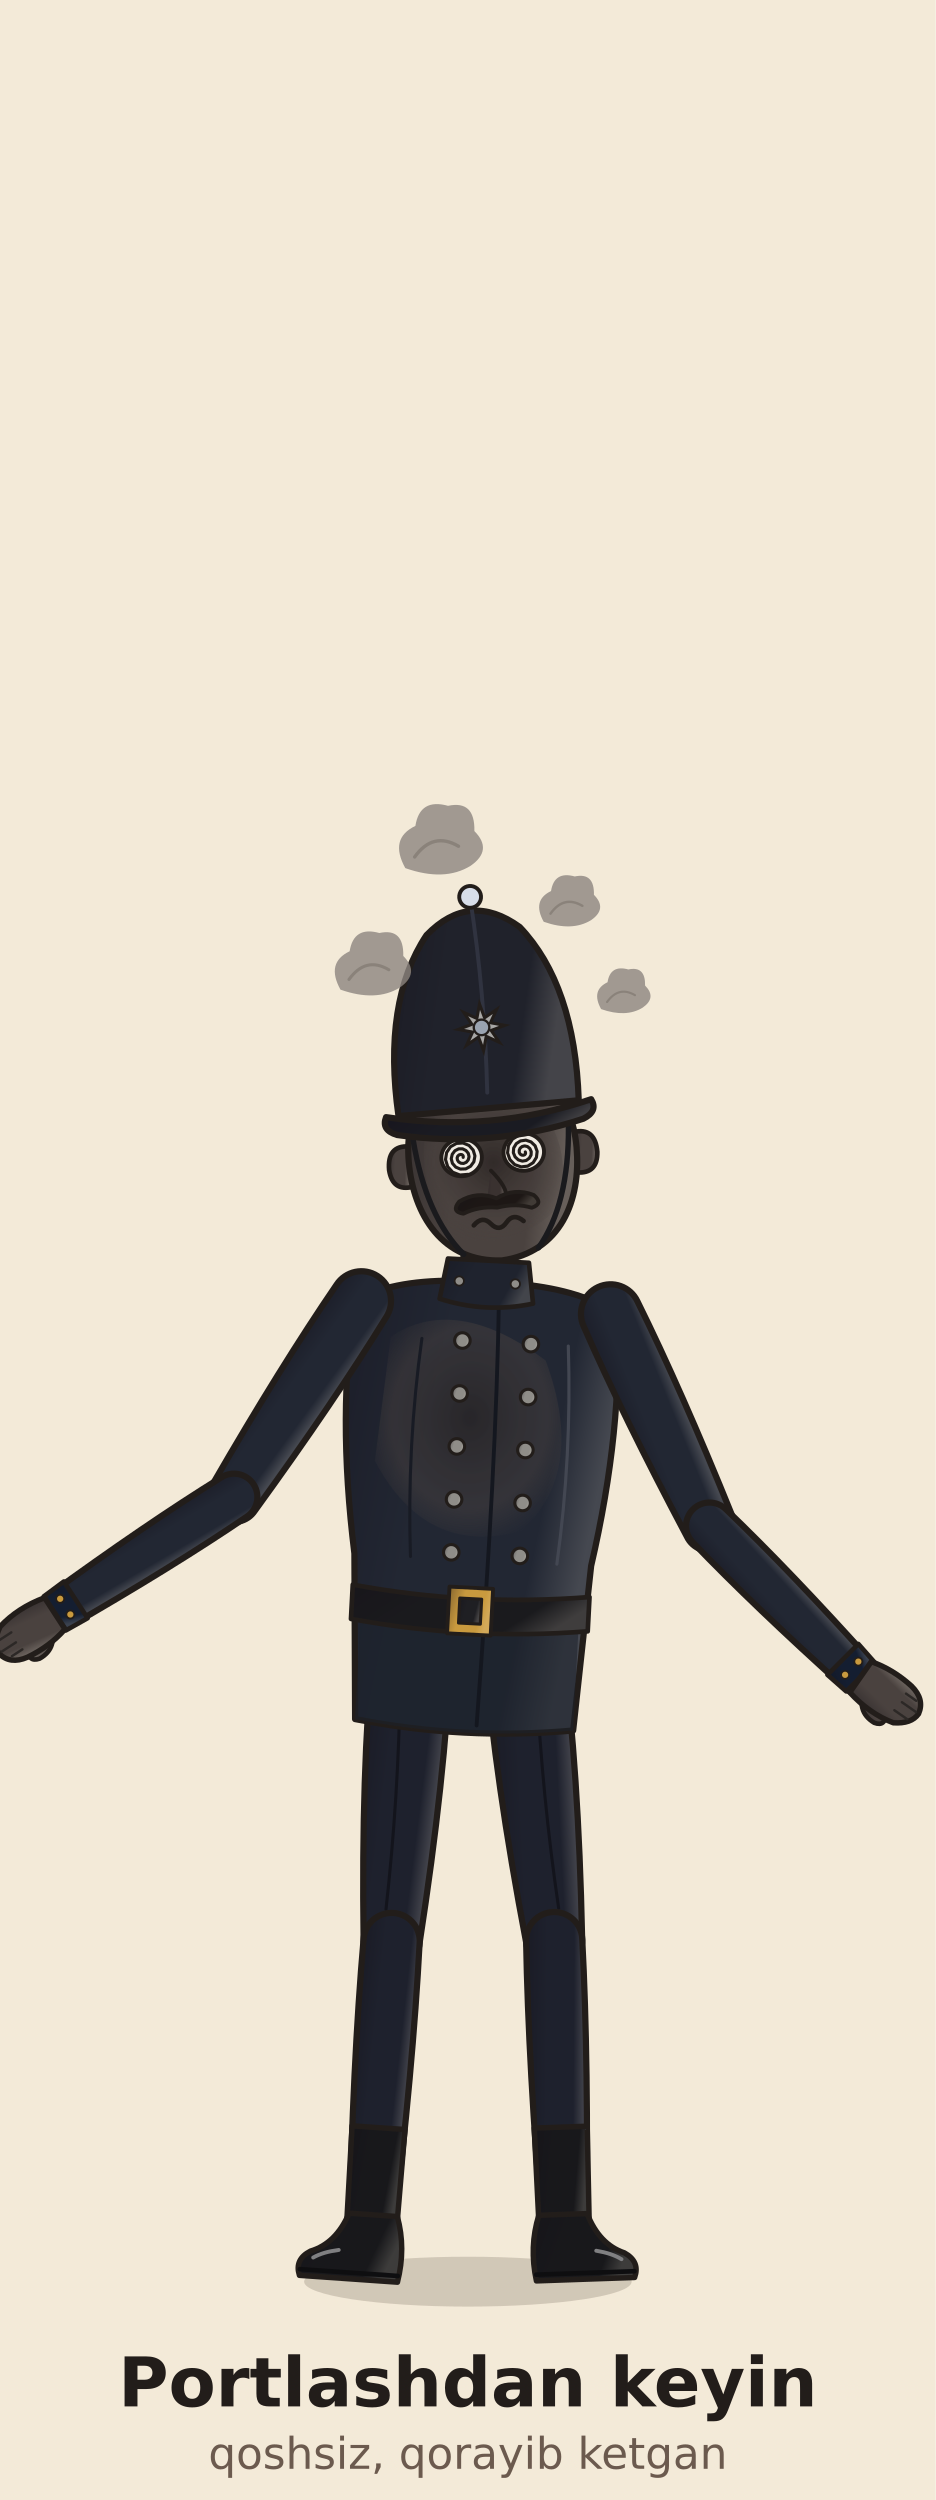
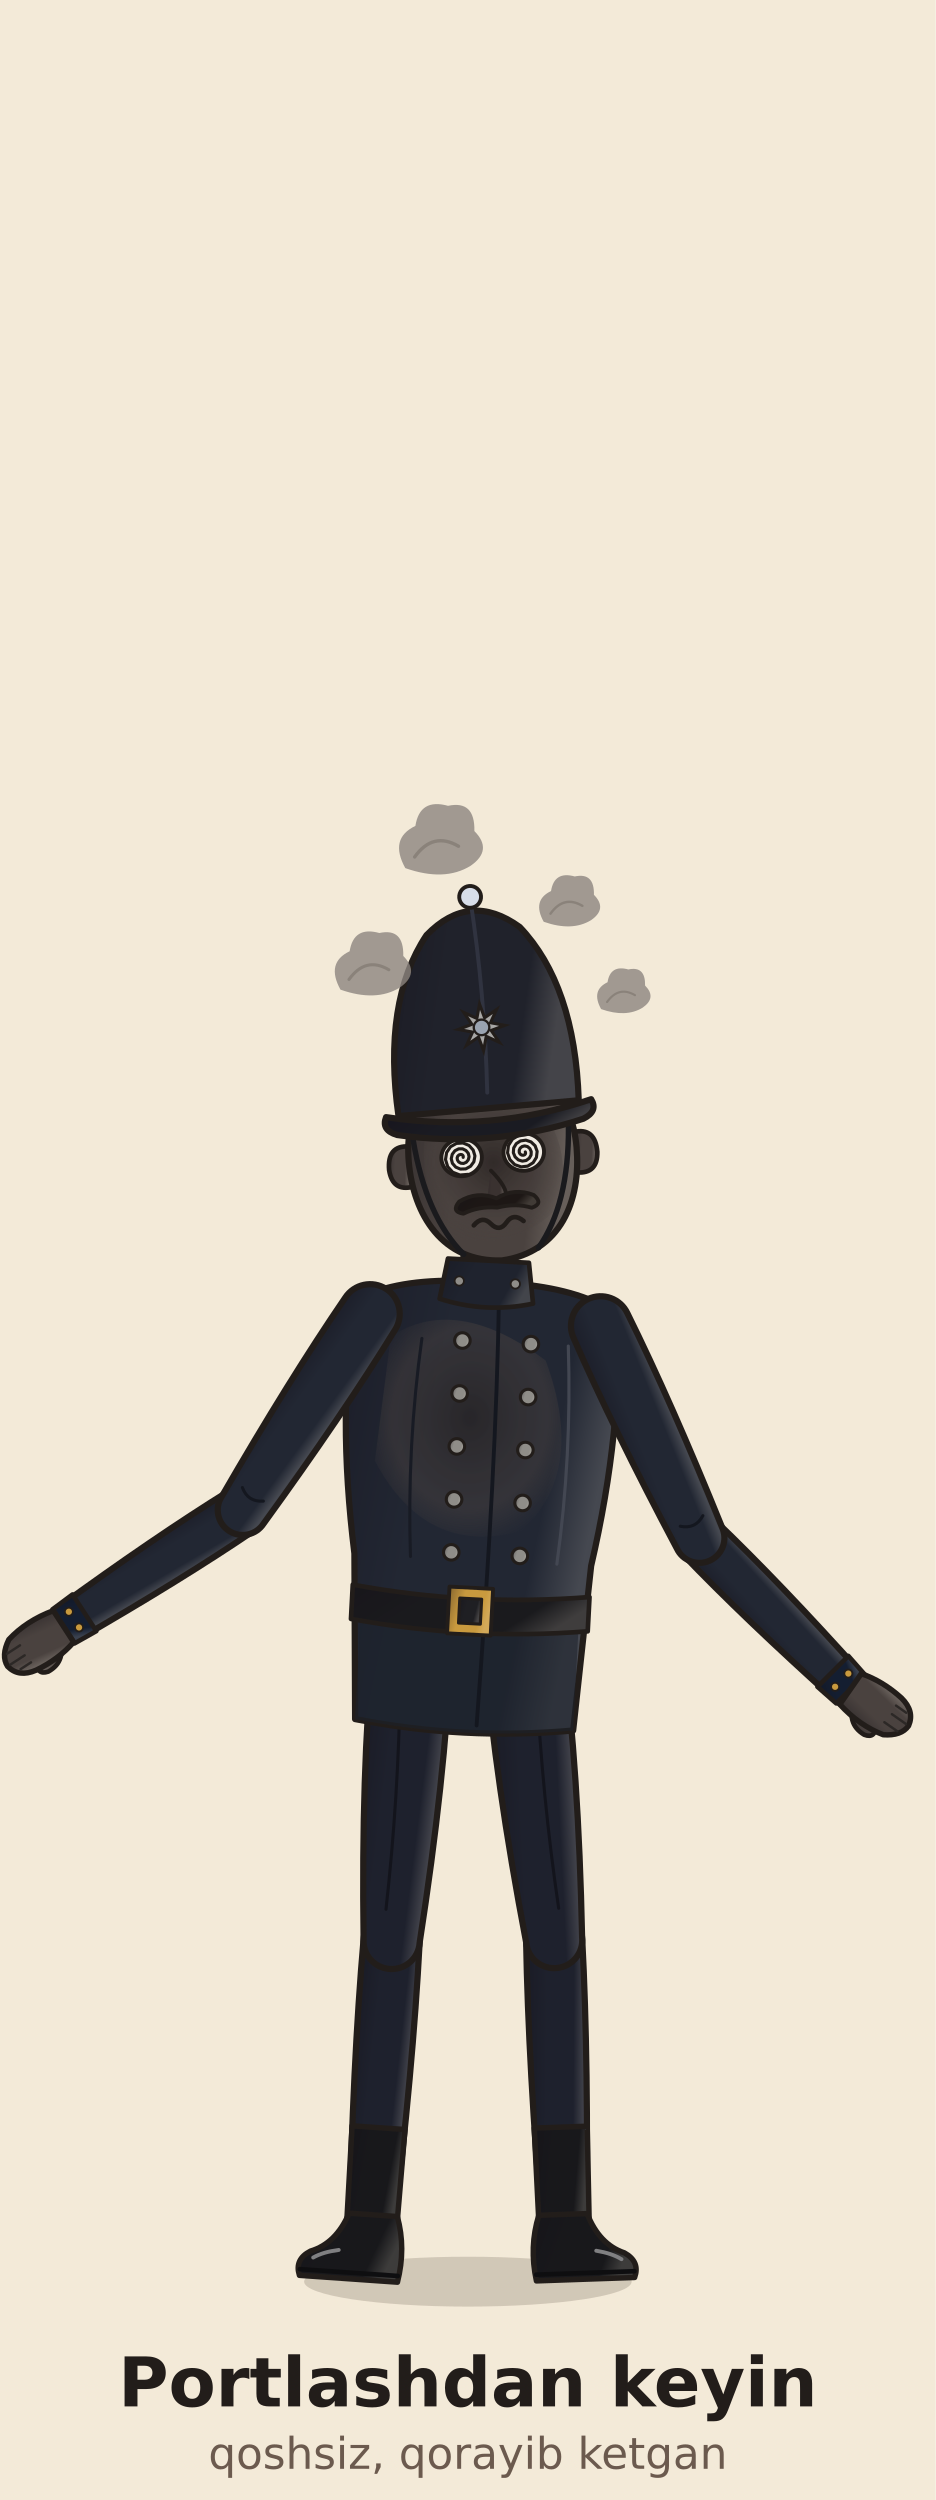
<svg xmlns="http://www.w3.org/2000/svg" viewBox="-300 -1060 600 1603" width="600" height="1603">
  <defs>
    <radialGradient id="soot" cx="0.5" cy="0.45" r="0.6">
      <stop offset="0" stop-color="#2b2523" stop-opacity="0.95" />
      <stop offset="0.7" stop-color="#4a423f" stop-opacity="0.7" />
      <stop offset="1" stop-color="#4a423f" stop-opacity="0" />
    </radialGradient>
    <linearGradient id="gh_151f33" x1="0" y1="0" x2="1" y2="0.25">
      <stop offset="0" stop-color="#141929" />
      <stop offset="0.38" stop-color="#151f33" />
      <stop offset="0.82" stop-color="#151f33" />
      <stop offset="1" stop-color="#3a4150" />
    </linearGradient>
    <linearGradient id="gh_18181b" x1="0" y1="0" x2="1" y2="0.25">
      <stop offset="0" stop-color="#16151a" />
      <stop offset="0.38" stop-color="#18181b" />
      <stop offset="0.82" stop-color="#18181b" />
      <stop offset="1" stop-color="#3d3c3b" />
    </linearGradient>
    <linearGradient id="gh_e8be9c" x1="0" y1="0" x2="1" y2="0.25">
      <stop offset="0" stop-color="#9a7e6b" />
      <stop offset="0.38" stop-color="#e8be9c" />
      <stop offset="0.82" stop-color="#e8be9c" />
      <stop offset="1" stop-color="#ecc7a8" />
    </linearGradient>
    <linearGradient id="gh_6e2a2a" x1="0" y1="0" x2="1" y2="0.25">
      <stop offset="0" stop-color="#4c2023" />
      <stop offset="0.38" stop-color="#6e2a2a" />
      <stop offset="0.82" stop-color="#6e2a2a" />
      <stop offset="1" stop-color="#854b48" />
    </linearGradient>
    <linearGradient id="gh_3b2a1f" x1="0" y1="0" x2="1" y2="0.25">
      <stop offset="0" stop-color="#2c201c" />
      <stop offset="0.38" stop-color="#3b2a1f" />
      <stop offset="0.82" stop-color="#3b2a1f" />
      <stop offset="1" stop-color="#5a4b3f" />
    </linearGradient>
    <linearGradient id="gh_162033" x1="0" y1="0" x2="1" y2="0.25">
      <stop offset="0" stop-color="#151a29" />
      <stop offset="0.38" stop-color="#162033" />
      <stop offset="0.82" stop-color="#162033" />
      <stop offset="1" stop-color="#3b4250" />
    </linearGradient>
    <linearGradient id="gh_121a29" x1="0" y1="0" x2="1" y2="0.25">
      <stop offset="0" stop-color="#121623" />
      <stop offset="0.38" stop-color="#121a29" />
      <stop offset="0.82" stop-color="#121a29" />
      <stop offset="1" stop-color="#383d47" />
    </linearGradient>
    <linearGradient id="gh_d8dee9" x1="0" y1="0" x2="1" y2="0.25">
      <stop offset="0" stop-color="#90929d" />
      <stop offset="0.38" stop-color="#d8dee9" />
      <stop offset="0.82" stop-color="#d8dee9" />
      <stop offset="1" stop-color="#dee2e9" />
    </linearGradient>
    <linearGradient id="gh_1b2840" x1="0" y1="0" x2="1" y2="0.25">
      <stop offset="0" stop-color="#181f31" />
      <stop offset="0.38" stop-color="#1b2840" />
      <stop offset="0.82" stop-color="#1b2840" />
      <stop offset="1" stop-color="#3f495b" />
    </linearGradient>
    <linearGradient id="gh_141e31" x1="0" y1="0" x2="1" y2="0.25">
      <stop offset="0" stop-color="#131928" />
      <stop offset="0.38" stop-color="#141e31" />
      <stop offset="0.82" stop-color="#141e31" />
      <stop offset="1" stop-color="#3a414e" />
    </linearGradient>
    <linearGradient id="gh_dce2ec" x1="0" y1="0" x2="1" y2="0.25">
      <stop offset="0" stop-color="#92959e" />
      <stop offset="0.38" stop-color="#dce2ec" />
      <stop offset="0.82" stop-color="#dce2ec" />
      <stop offset="1" stop-color="#e2e5eb" />
    </linearGradient>
    <linearGradient id="gh_18243a" x1="0" y1="0" x2="1" y2="0.25">
      <stop offset="0" stop-color="#161d2e" />
      <stop offset="0.38" stop-color="#18243a" />
      <stop offset="0.82" stop-color="#18243a" />
      <stop offset="1" stop-color="#3d4656" />
    </linearGradient>
    <linearGradient id="gh_1a1a1d" x1="0" y1="0" x2="1" y2="0.25">
      <stop offset="0" stop-color="#18161b" />
      <stop offset="0.38" stop-color="#1a1a1d" />
      <stop offset="0.82" stop-color="#1a1a1d" />
      <stop offset="1" stop-color="#3f3d3d" />
    </linearGradient>
    <linearGradient id="gh_c99a3e" x1="0" y1="0" x2="1" y2="0.25">
      <stop offset="0" stop-color="#876730" />
      <stop offset="0.38" stop-color="#c99a3e" />
      <stop offset="0.82" stop-color="#c99a3e" />
      <stop offset="1" stop-color="#d2a959" />
    </linearGradient>
    <linearGradient id="gh_1f1f23" x1="0" y1="0" x2="1" y2="0.25">
      <stop offset="0" stop-color="#1a191f" />
      <stop offset="0.38" stop-color="#1f1f23" />
      <stop offset="0.82" stop-color="#1f1f23" />
      <stop offset="1" stop-color="#434142" />
    </linearGradient>
    <linearGradient id="gh_1e212d" x1="0" y1="0" x2="1" y2="0.25">
      <stop offset="0" stop-color="#1a1b25" />
      <stop offset="0.38" stop-color="#1e212d" />
      <stop offset="0.82" stop-color="#1e212d" />
      <stop offset="1" stop-color="#42434b" />
    </linearGradient>
    <linearGradient id="gh_4a423f" x1="0" y1="0" x2="1" y2="0.25">
      <stop offset="0" stop-color="#363030" />
      <stop offset="0.38" stop-color="#4a423f" />
      <stop offset="0.82" stop-color="#4a423f" />
      <stop offset="1" stop-color="#675f5a" />
    </linearGradient>
    <linearGradient id="gh_3a3230" x1="0" y1="0" x2="1" y2="0.25">
      <stop offset="0" stop-color="#2c2528" />
      <stop offset="0.38" stop-color="#3a3230" />
      <stop offset="0.82" stop-color="#3a3230" />
      <stop offset="1" stop-color="#5a514d" />
    </linearGradient>
    <linearGradient id="gh_1d1715" x1="0" y1="0" x2="1" y2="0.25">
      <stop offset="0" stop-color="#191516" />
      <stop offset="0.38" stop-color="#1d1715" />
      <stop offset="0.82" stop-color="#1d1715" />
      <stop offset="1" stop-color="#413b36" />
    </linearGradient>
    <linearGradient id="gh_20222b" x1="0" y1="0" x2="1" y2="0.25">
      <stop offset="0" stop-color="#1b1b24" />
      <stop offset="0.38" stop-color="#20222b" />
      <stop offset="0.82" stop-color="#20222b" />
      <stop offset="1" stop-color="#444449" />
    </linearGradient>
    <linearGradient id="gh_1a1b22" x1="0" y1="0" x2="1" y2="0.25">
      <stop offset="0" stop-color="#18161e" />
      <stop offset="0.38" stop-color="#1a1b22" />
      <stop offset="0.82" stop-color="#1a1b22" />
      <stop offset="1" stop-color="#3f3e41" />
    </linearGradient>
    <linearGradient id="gh_a9a8a6" x1="0" y1="0" x2="1" y2="0.25">
      <stop offset="0" stop-color="#727072" />
      <stop offset="0.38" stop-color="#a9a8a6" />
      <stop offset="0.82" stop-color="#a9a8a6" />
      <stop offset="1" stop-color="#b7b4b0" />
    </linearGradient>
    <linearGradient id="gh_222733" x1="0" y1="0" x2="1" y2="0.25">
      <stop offset="0" stop-color="#1c1e29" />
      <stop offset="0.38" stop-color="#222733" />
      <stop offset="0.82" stop-color="#222733" />
      <stop offset="1" stop-color="#454850" />
    </linearGradient>
    <linearGradient id="gh_8f8d88" x1="0" y1="0" x2="1" y2="0.25">
      <stop offset="0" stop-color="#625f5f" />
      <stop offset="0.38" stop-color="#8f8d88" />
      <stop offset="0.82" stop-color="#8f8d88" />
      <stop offset="1" stop-color="#a19e97" />
    </linearGradient>
    <linearGradient id="gh_1f232e" x1="0" y1="0" x2="1" y2="0.25">
      <stop offset="0" stop-color="#1a1c26" />
      <stop offset="0.38" stop-color="#1f232e" />
      <stop offset="0.82" stop-color="#1f232e" />
      <stop offset="1" stop-color="#43454b" />
    </linearGradient>
    <linearGradient id="gh_2b221e" x1="0" y1="0" x2="1" y2="0.25">
      <stop offset="0" stop-color="#221b1c" />
      <stop offset="0.38" stop-color="#2b221e" />
      <stop offset="0.82" stop-color="#2b221e" />
      <stop offset="1" stop-color="#4d443e" />
    </linearGradient>
    <linearGradient id="gh_1d1918" x1="0" y1="0" x2="1" y2="0.25">
      <stop offset="0" stop-color="#191518" />
      <stop offset="0.38" stop-color="#1d1918" />
      <stop offset="0.82" stop-color="#1d1918" />
      <stop offset="1" stop-color="#413c39" />
    </linearGradient>
    <linearGradient id="gh_f0c9a8" x1="0" y1="0" x2="1" y2="0.25">
      <stop offset="0" stop-color="#9f8573" />
      <stop offset="0.38" stop-color="#f0c9a8" />
      <stop offset="0.82" stop-color="#f0c9a8" />
      <stop offset="1" stop-color="#f2d0b2" />
    </linearGradient>
    <linearGradient id="gh_6b4a32" x1="0" y1="0" x2="1" y2="0.25">
      <stop offset="0" stop-color="#4b3429" />
      <stop offset="0.38" stop-color="#6b4a32" />
      <stop offset="0.82" stop-color="#6b4a32" />
      <stop offset="1" stop-color="#83664f" />
    </linearGradient>
    <linearGradient id="gh_241f1e" x1="0" y1="0" x2="1" y2="0.25">
      <stop offset="0" stop-color="#1e191c" />
      <stop offset="0.38" stop-color="#241f1e" />
      <stop offset="0.82" stop-color="#241f1e" />
      <stop offset="1" stop-color="#47413e" />
    </linearGradient>
    <linearGradient id="gh_3d3533" x1="0" y1="0" x2="1" y2="0.25">
      <stop offset="0" stop-color="#2e2729" />
      <stop offset="0.38" stop-color="#3d3533" />
      <stop offset="0.82" stop-color="#3d3533" />
      <stop offset="1" stop-color="#5c5450" />
    </linearGradient>
    <linearGradient id="gh_1f1a1a" x1="0" y1="0" x2="1" y2="0.25">
      <stop offset="0" stop-color="#1a161a" />
      <stop offset="0.38" stop-color="#1f1a1a" />
      <stop offset="0.82" stop-color="#1f1a1a" />
      <stop offset="1" stop-color="#433d3b" />
    </linearGradient>
    <linearGradient id="gh_3b2d26" x1="0" y1="0" x2="1" y2="0.25">
      <stop offset="0" stop-color="#2c2221" />
      <stop offset="0.38" stop-color="#3b2d26" />
      <stop offset="0.82" stop-color="#3b2d26" />
      <stop offset="1" stop-color="#5a4d45" />
    </linearGradient>
    <linearGradient id="gh_f5f5f2" x1="0" y1="0" x2="1" y2="0.25">
      <stop offset="0" stop-color="#a2a1a2" />
      <stop offset="0.38" stop-color="#f5f5f2" />
      <stop offset="0.82" stop-color="#f5f5f2" />
      <stop offset="1" stop-color="#f7f5f0" />
    </linearGradient>
    <linearGradient id="gh_362923" x1="0" y1="0" x2="1" y2="0.25">
      <stop offset="0" stop-color="#29201f" />
      <stop offset="0.38" stop-color="#362923" />
      <stop offset="0.82" stop-color="#362923" />
      <stop offset="1" stop-color="#564a42" />
    </linearGradient>
    <linearGradient id="gh_5a4436" x1="0" y1="0" x2="1" y2="0.25">
      <stop offset="0" stop-color="#40312b" />
      <stop offset="0.38" stop-color="#5a4436" />
      <stop offset="0.82" stop-color="#5a4436" />
      <stop offset="1" stop-color="#746052" />
    </linearGradient>
    <linearGradient id="gh_1f1b1a" x1="0" y1="0" x2="1" y2="0.25">
      <stop offset="0" stop-color="#1a161a" />
      <stop offset="0.38" stop-color="#1f1b1a" />
      <stop offset="0.82" stop-color="#1f1b1a" />
      <stop offset="1" stop-color="#433e3b" />
    </linearGradient>
    <linearGradient id="gh_2f241e" x1="0" y1="0" x2="1" y2="0.25">
      <stop offset="0" stop-color="#251d1c" />
      <stop offset="0.38" stop-color="#2f241e" />
      <stop offset="0.82" stop-color="#2f241e" />
      <stop offset="1" stop-color="#50463e" />
    </linearGradient>
    <linearGradient id="gh_41322a" x1="0" y1="0" x2="1" y2="0.25">
      <stop offset="0" stop-color="#302523" />
      <stop offset="0.38" stop-color="#41322a" />
      <stop offset="0.82" stop-color="#41322a" />
      <stop offset="1" stop-color="#5f5148" />
    </linearGradient>
    <linearGradient id="gh_cfa042" x1="0" y1="0" x2="1" y2="0.25">
      <stop offset="0" stop-color="#8a6b33" />
      <stop offset="0.38" stop-color="#cfa042" />
      <stop offset="0.82" stop-color="#cfa042" />
      <stop offset="1" stop-color="#d7ae5c" />
    </linearGradient>
    <linearGradient id="gh_2e2c2a" x1="0" y1="0" x2="1" y2="0.25">
      <stop offset="0" stop-color="#242223" />
      <stop offset="0.38" stop-color="#2e2c2a" />
      <stop offset="0.82" stop-color="#2e2c2a" />
      <stop offset="1" stop-color="#4f4c48" />
    </linearGradient>
    <linearGradient id="gh_473222" x1="0" y1="0" x2="1" y2="0.25">
      <stop offset="0" stop-color="#34251e" />
      <stop offset="0.38" stop-color="#473222" />
      <stop offset="0.82" stop-color="#473222" />
      <stop offset="1" stop-color="#645141" />
    </linearGradient>
    <linearGradient id="gh_d9a582" x1="0" y1="0" x2="1" y2="0.25">
      <stop offset="0" stop-color="#906e5c" />
      <stop offset="0.38" stop-color="#d9a582" />
      <stop offset="0.82" stop-color="#d9a582" />
      <stop offset="1" stop-color="#dfb292" />
    </linearGradient>
    <linearGradient id="gh_c96e5b" x1="0" y1="0" x2="1" y2="0.25">
      <stop offset="0" stop-color="#874b43" />
      <stop offset="0.38" stop-color="#c96e5b" />
      <stop offset="0.82" stop-color="#c96e5b" />
      <stop offset="1" stop-color="#d28471" />
    </linearGradient>
    <linearGradient id="gh_6b3f2a" x1="0" y1="0" x2="1" y2="0.25">
      <stop offset="0" stop-color="#4b2d23" />
      <stop offset="0.38" stop-color="#6b3f2a" />
      <stop offset="0.82" stop-color="#6b3f2a" />
      <stop offset="1" stop-color="#835c48" />
    </linearGradient>
    <linearGradient id="gh_5c4433" x1="0" y1="0" x2="1" y2="0.25">
      <stop offset="0" stop-color="#413129" />
      <stop offset="0.38" stop-color="#5c4433" />
      <stop offset="0.82" stop-color="#5c4433" />
      <stop offset="1" stop-color="#766050" />
    </linearGradient>
    <linearGradient id="gh_4e3a2b" x1="0" y1="0" x2="1" y2="0.25">
      <stop offset="0" stop-color="#382b24" />
      <stop offset="0.38" stop-color="#4e3a2b" />
      <stop offset="0.82" stop-color="#4e3a2b" />
      <stop offset="1" stop-color="#6a5849" />
    </linearGradient>
    <linearGradient id="gh_4f6137" x1="0" y1="0" x2="1" y2="0.25">
      <stop offset="0" stop-color="#39432c" />
      <stop offset="0.38" stop-color="#4f6137" />
      <stop offset="0.82" stop-color="#4f6137" />
      <stop offset="1" stop-color="#6b7953" />
    </linearGradient>
    <linearGradient id="gh_43522f" x1="0" y1="0" x2="1" y2="0.25">
      <stop offset="0" stop-color="#313a27" />
      <stop offset="0.38" stop-color="#43522f" />
      <stop offset="0.82" stop-color="#43522f" />
      <stop offset="1" stop-color="#616c4c" />
    </linearGradient>
    <linearGradient id="gh_6b5a3e" x1="0" y1="0" x2="1" y2="0.25">
      <stop offset="0" stop-color="#4b3f30" />
      <stop offset="0.38" stop-color="#6b5a3e" />
      <stop offset="0.82" stop-color="#6b5a3e" />
      <stop offset="1" stop-color="#837359" />
    </linearGradient>
    <linearGradient id="gh_465530" x1="0" y1="0" x2="1" y2="0.25">
      <stop offset="0" stop-color="#333b28" />
      <stop offset="0.38" stop-color="#465530" />
      <stop offset="0.82" stop-color="#465530" />
      <stop offset="1" stop-color="#646f4d" />
    </linearGradient>
    <linearGradient id="gh_4b5c34" x1="0" y1="0" x2="1" y2="0.25">
      <stop offset="0" stop-color="#364029" />
      <stop offset="0.38" stop-color="#4b5c34" />
      <stop offset="0.82" stop-color="#4b5c34" />
      <stop offset="1" stop-color="#687550" />
    </linearGradient>
    <linearGradient id="gh_7a5c43" x1="0" y1="0" x2="1" y2="0.25">
      <stop offset="0" stop-color="#544033" />
      <stop offset="0.38" stop-color="#7a5c43" />
      <stop offset="0.82" stop-color="#7a5c43" />
      <stop offset="1" stop-color="#8f755d" />
    </linearGradient>
    <linearGradient id="gh_a84e6b" x1="0" y1="0" x2="1" y2="0.25">
      <stop offset="0" stop-color="#71374d" />
      <stop offset="0.38" stop-color="#a84e6b" />
      <stop offset="0.82" stop-color="#a84e6b" />
      <stop offset="1" stop-color="#b6697f" />
    </linearGradient>
    <linearGradient id="gh_2a2026" x1="0" y1="0" x2="1" y2="0.25">
      <stop offset="0" stop-color="#211a21" />
      <stop offset="0.38" stop-color="#2a2026" />
      <stop offset="0.82" stop-color="#2a2026" />
      <stop offset="1" stop-color="#4c4245" />
    </linearGradient>
    <linearGradient id="gh_dec078" x1="0" y1="0" x2="1" y2="0.25">
      <stop offset="0" stop-color="#947f55" />
      <stop offset="0.38" stop-color="#dec078" />
      <stop offset="0.82" stop-color="#dec078" />
      <stop offset="1" stop-color="#e3c98a" />
    </linearGradient>
    <linearGradient id="gh_e8d49c" x1="0" y1="0" x2="1" y2="0.25">
      <stop offset="0" stop-color="#9a8c6b" />
      <stop offset="0.38" stop-color="#e8d49c" />
      <stop offset="0.82" stop-color="#e8d49c" />
      <stop offset="1" stop-color="#ecd9a8" />
    </linearGradient>
    <linearGradient id="gh_b85c74" x1="0" y1="0" x2="1" y2="0.25">
      <stop offset="0" stop-color="#7b4053" />
      <stop offset="0.38" stop-color="#b85c74" />
      <stop offset="0.82" stop-color="#b85c74" />
      <stop offset="1" stop-color="#c37586" />
    </linearGradient>
    <linearGradient id="gh_f5d5be" x1="0" y1="0" x2="1" y2="0.25">
      <stop offset="0" stop-color="#a28c81" />
      <stop offset="0.38" stop-color="#f5d5be" />
      <stop offset="0.82" stop-color="#f5d5be" />
      <stop offset="1" stop-color="#f7dac4" />
    </linearGradient>
    <linearGradient id="gh_a8d8ea" x1="0" y1="0" x2="1" y2="0.25">
      <stop offset="0" stop-color="#718f9d" />
      <stop offset="0.38" stop-color="#a8d8ea" />
      <stop offset="0.82" stop-color="#a8d8ea" />
      <stop offset="1" stop-color="#b6dde9" />
    </linearGradient>
    <linearGradient id="gh_6e2c42" x1="0" y1="0" x2="1" y2="0.25">
      <stop offset="0" stop-color="#4c2233" />
      <stop offset="0.38" stop-color="#6e2c42" />
      <stop offset="0.82" stop-color="#6e2c42" />
      <stop offset="1" stop-color="#854c5c" />
    </linearGradient>
    <linearGradient id="gh_f6efe6" x1="0" y1="0" x2="1" y2="0.25">
      <stop offset="0" stop-color="#a39d9b" />
      <stop offset="0.38" stop-color="#f6efe6" />
      <stop offset="0.82" stop-color="#f6efe6" />
      <stop offset="1" stop-color="#f7f0e6" />
    </linearGradient>
    <linearGradient id="gh_863e56" x1="0" y1="0" x2="1" y2="0.25">
      <stop offset="0" stop-color="#5b2d3f" />
      <stop offset="0.38" stop-color="#863e56" />
      <stop offset="0.82" stop-color="#863e56" />
      <stop offset="1" stop-color="#995b6d" />
    </linearGradient>
    <linearGradient id="gh_232b38" x1="0" y1="0" x2="1" y2="0.25">
      <stop offset="0" stop-color="#1d212c" />
      <stop offset="0.38" stop-color="#232b38" />
      <stop offset="0.82" stop-color="#232b38" />
      <stop offset="1" stop-color="#464b54" />
    </linearGradient>
    <linearGradient id="gh_f4f5f7" x1="0" y1="0" x2="1" y2="0.25">
      <stop offset="0" stop-color="#a2a1a6" />
      <stop offset="0.38" stop-color="#f4f5f7" />
      <stop offset="0.82" stop-color="#f4f5f7" />
      <stop offset="1" stop-color="#f6f5f4" />
    </linearGradient>
    <linearGradient id="gh_c9936b" x1="0" y1="0" x2="1" y2="0.25">
      <stop offset="0" stop-color="#87634d" />
      <stop offset="0.38" stop-color="#c9936b" />
      <stop offset="0.82" stop-color="#c9936b" />
      <stop offset="1" stop-color="#d2a37f" />
    </linearGradient>
    <linearGradient id="gh_241e1c" x1="0" y1="0" x2="1" y2="0.25">
      <stop offset="0" stop-color="#1e191a" />
      <stop offset="0.38" stop-color="#241e1c" />
      <stop offset="0.82" stop-color="#241e1c" />
      <stop offset="1" stop-color="#47413c" />
    </linearGradient>
    <linearGradient id="gh_2f629e" x1="0" y1="0" x2="1" y2="0.25">
      <stop offset="0" stop-color="#25446d" />
      <stop offset="0.38" stop-color="#2f629e" />
      <stop offset="0.82" stop-color="#2f629e" />
      <stop offset="1" stop-color="#507aaa" />
    </linearGradient>
    <linearGradient id="gh_2a588e" x1="0" y1="0" x2="1" y2="0.25">
      <stop offset="0" stop-color="#213d63" />
      <stop offset="0.38" stop-color="#2a588e" />
      <stop offset="0.82" stop-color="#2a588e" />
      <stop offset="1" stop-color="#4c719c" />
    </linearGradient>
    <linearGradient id="gh_e9ecef" x1="0" y1="0" x2="1" y2="0.25">
      <stop offset="0" stop-color="#9b9ba0" />
      <stop offset="0.38" stop-color="#e9ecef" />
      <stop offset="0.82" stop-color="#e9ecef" />
      <stop offset="1" stop-color="#edeeee" />
    </linearGradient>
    <linearGradient id="gh_29568b" x1="0" y1="0" x2="1" y2="0.25">
      <stop offset="0" stop-color="#213c61" />
      <stop offset="0.38" stop-color="#29568b" />
      <stop offset="0.82" stop-color="#29568b" />
      <stop offset="1" stop-color="#4b709a" />
    </linearGradient>
-     <linearGradient id="gh_3167a6" x1="0" y1="0" x2="1" y2="0.25">
-       <stop offset="0" stop-color="#264772" />
-       <stop offset="0.38" stop-color="#3167a6" />
-       <stop offset="0.82" stop-color="#3167a6" />
-       <stop offset="1" stop-color="#527eb0" />
-     </linearGradient>
    <linearGradient id="gh_2b5a91" x1="0" y1="0" x2="1" y2="0.25">
      <stop offset="0" stop-color="#223f64" />
      <stop offset="0.38" stop-color="#2b5a91" />
      <stop offset="0.82" stop-color="#2b5a91" />
      <stop offset="1" stop-color="#4d739f" />
    </linearGradient>
    <linearGradient id="horseBody" x1="0.3" y1="0" x2="0.1" y2="1">
      <stop offset="0" stop-color="#a86843" />
      <stop offset="0.4" stop-color="#8c5332" />
      <stop offset="0.8" stop-color="#8c5332" />
      <stop offset="1" stop-color="#633820" />
    </linearGradient>
    <linearGradient id="horseFar" x1="0" y1="0" x2="0" y2="1">
      <stop offset="0" stop-color="#5e351e" />
      <stop offset="1" stop-color="#4a2a18" />
    </linearGradient>
    <linearGradient id="gh_1f1c1a" x1="0" y1="0" x2="1" y2="0.25">
      <stop offset="0" stop-color="#1a171a" />
      <stop offset="0.38" stop-color="#1f1c1a" />
      <stop offset="0.82" stop-color="#1f1c1a" />
      <stop offset="1" stop-color="#433f3b" />
    </linearGradient>
    <linearGradient id="gh_2e2018" x1="0" y1="0" x2="1" y2="0.25">
      <stop offset="0" stop-color="#241a18" />
      <stop offset="0.38" stop-color="#2e2018" />
      <stop offset="0.82" stop-color="#2e2018" />
      <stop offset="1" stop-color="#4f4239" />
+     </linearGradient>
+     <linearGradient id="gh_3a2e28" x1="0" y1="0" x2="1" y2="0.25">
+       <stop offset="0" stop-color="#2c2322" />
+       <stop offset="0.38" stop-color="#3a2e28" />
+       <stop offset="0.82" stop-color="#3a2e28" />
+       <stop offset="1" stop-color="#5a4e46" />
    </linearGradient>
    <linearGradient id="gh_704228" x1="0" y1="0" x2="1" y2="0.25">
      <stop offset="0" stop-color="#4e3022" />
      <stop offset="0.38" stop-color="#704228" />
      <stop offset="0.82" stop-color="#704228" />
      <stop offset="1" stop-color="#875f46" />
    </linearGradient>
  </defs>
  <rect x="-300" y="-1060" width="600" height="1603" fill="#f3ead8" />
  <g id="portlashdan_keyin">
    <ellipse id="portlashdan_keyin_contact_shadow" cx="0" cy="403" rx="105" ry="16" fill="#3a2a20" opacity="0.18" />
    <g id="portlashdan_keyin_pelvis" data-pivot="0.0,0.0" transform="translate(0.0,0.0)">
      <g id="portlashdan_keyin_thigh_R" data-pivot="-36.0,0.0" transform="translate(-36.0,0.0) rotate(4)">
-         <path d="M 25,0 Q 27.0,77.7 18,185 A 18 18 0 0 1 -18,185 Q -27.0,77.7 -25,0 A 25 25 0 0 1 25,0 Z" fill="url(#gh_1e212d)" stroke="#221d1a" stroke-width="4" stroke-linejoin="round" stroke-linecap="round" />
-         <path d="M -6,20 Q -2,92.5 -5,165" fill="none" stroke="#13141c" stroke-width="2" stroke-linecap="round" stroke-linejoin="round" />
        <g id="portlashdan_keyin_shin_R" data-pivot="0.0,185.0" transform="translate(0.0,185.0)">
          <path d="M 18,0 Q 19.4,79.8 14,190 A 14 14 0 0 1 -14,190 Q -19.4,79.8 -18,0 A 18 18 0 0 1 18,0 Z" fill="url(#gh_1e212d)" stroke="#221d1a" stroke-width="4" stroke-linejoin="round" stroke-linecap="round" />
          <path d="M -17,120 L 17,120 L 16,190 L -16,190 Z" fill="url(#gh_18181b)" stroke="#221d1a" stroke-width="3.5" stroke-linejoin="round" stroke-linecap="round" />
          <g id="portlashdan_keyin_foot_R" data-pivot="0.0,190.0" transform="translate(0.0,190.0)">
            <path d="M 16,-14 L -15,-14 Q -22,6 -38,12 Q -48,18 -44,28 L 19,28 Q 23,6 16,-14 Z" fill="url(#gh_18181b)" stroke="#221d1a" stroke-width="3.5" stroke-linejoin="round" stroke-linecap="round" />
            <path d="M -20,10 Q -30,12 -36,16" fill="none" stroke="#808082" stroke-width="2.5" stroke-linecap="round" stroke-linejoin="round" />
            <path d="M 19,24 L -44,24" fill="none" stroke="#0e0e10" stroke-width="3" stroke-linecap="round" stroke-linejoin="round" />
          </g>
        </g>
+         <path d="M 25,0 Q 27.0,77.7 18,185 A 18 18 0 0 1 -18,185 Q -27.0,77.7 -25,0 A 25 25 0 0 1 25,0 Z" fill="url(#gh_1e212d)" stroke="#221d1a" stroke-width="4" stroke-linejoin="round" stroke-linecap="round" />
+         <path d="M -6,20 Q -2,92.5 -5,165" fill="none" stroke="#13141c" stroke-width="2" stroke-linecap="round" stroke-linejoin="round" />
      </g>
      <g id="portlashdan_keyin_thigh_L" data-pivot="36.0,0.0" transform="translate(36.0,0.0) rotate(-6)">
-         <path d="M 25,0 Q 27.0,77.7 18,185 A 18 18 0 0 1 -18,185 Q -27.0,77.7 -25,0 A 25 25 0 0 1 25,0 Z" fill="url(#gh_1e212d)" stroke="#221d1a" stroke-width="4" stroke-linejoin="round" stroke-linecap="round" />
-         <path d="M 6,20 Q 2,92.5 5,165" fill="none" stroke="#13141c" stroke-width="2" stroke-linecap="round" stroke-linejoin="round" />
        <g id="portlashdan_keyin_shin_L" data-pivot="0.0,185.0" transform="translate(0.0,185.0) rotate(4)">
          <path d="M 18,0 Q 19.4,79.8 14,190 A 14 14 0 0 1 -14,190 Q -19.4,79.8 -18,0 A 18 18 0 0 1 18,0 Z" fill="url(#gh_1e212d)" stroke="#221d1a" stroke-width="4" stroke-linejoin="round" stroke-linecap="round" />
          <path d="M -17,120 L 17,120 L 16,190 L -16,190 Z" fill="url(#gh_18181b)" stroke="#221d1a" stroke-width="3.5" stroke-linejoin="round" stroke-linecap="round" />
          <g id="portlashdan_keyin_foot_L" data-pivot="0.0,190.0" transform="translate(0.0,190.0)">
            <path d="M -16,-14 L 15,-14 Q 22,6 38,12 Q 48,18 44,28 L -19,28 Q -23,6 -16,-14 Z" fill="url(#gh_18181b)" stroke="#221d1a" stroke-width="3.5" stroke-linejoin="round" stroke-linecap="round" />
            <path d="M 20,10 Q 30,12 36,16" fill="none" stroke="#808082" stroke-width="2.5" stroke-linecap="round" stroke-linejoin="round" />
            <path d="M -19,24 L 44,24" fill="none" stroke="#0e0e10" stroke-width="3" stroke-linecap="round" stroke-linejoin="round" />
          </g>
        </g>
+         <path d="M 25,0 Q 27.0,77.7 18,185 A 18 18 0 0 1 -18,185 Q -27.0,77.7 -25,0 A 25 25 0 0 1 25,0 Z" fill="url(#gh_1e212d)" stroke="#221d1a" stroke-width="4" stroke-linejoin="round" stroke-linecap="round" />
+         <path d="M 6,20 Q 2,92.5 5,165" fill="none" stroke="#13141c" stroke-width="2" stroke-linecap="round" stroke-linejoin="round" />
      </g>
      <g id="portlashdan_keyin_torso" data-pivot="0.0,0.0" transform="translate(0.0,0.0) rotate(3)">
        <g id="portlashdan_keyin_neck" data-pivot="0.0,-236.0" transform="translate(0.0,-236.0)">
          <path d="M -17,10 L -16,-34 Q 0,-40 16,-34 L 17,10 Z" fill="url(#gh_4a423f)" stroke="#221d1a" stroke-width="3.5" stroke-linejoin="round" stroke-linecap="round" />
          <g id="portlashdan_keyin_head" data-pivot="0.0,-78.0" transform="translate(0.0,-78.0) rotate(-8)">
            <g id="portlashdan_keyin_ear_R" data-pivot="-53.0,-4.0" transform="translate(-53.0,-4.0)">
              <path d="M 0,-12 Q -14,-14 -14,2 Q -13,16 0,14 Z" fill="url(#gh_4a423f)" stroke="#221d1a" stroke-width="3" stroke-linejoin="round" stroke-linecap="round" />
            </g>
            <g id="portlashdan_keyin_ear_L" data-pivot="53.0,-4.0" transform="translate(53.0,-4.0)">
              <path d="M 0,-12 Q 14,-14 14,2 Q 13,16 0,14 Z" fill="url(#gh_4a423f)" stroke="#221d1a" stroke-width="3" stroke-linejoin="round" stroke-linecap="round" />
            </g>
            <path d="M 0,-64 C 36,-64 54,-40 54,-6 C 54,28 38,60 0,62 C -38,60 -54,28 -54,-6 C -54,-40 -36,-64 0,-64 Z" fill="url(#gh_4a423f)" stroke="#221d1a" stroke-width="4" stroke-linejoin="round" stroke-linecap="round" />
            <path d="M -40,-30 Q -10,-50 30,-36 Q 52,-10 40,30 Q 10,58 -30,44 Q -52,10 -40,-30 Z" fill="url(#soot)" opacity="0.85" />
            <g id="portlashdan_keyin_eye_L" data-pivot="0.0,0.0" transform="translate(0.0,0.0)">
              <ellipse cx="20.0" cy="-6.0" rx="13" ry="12" fill="#f1ece4" stroke="#221d1a" stroke-width="2.5" />
              <path d="M 21.0,-6.0 L 21.1,-5.4 L 21.0,-4.8 L 20.4,-4.2 L 19.5,-4.0 L 18.5,-4.2 L 17.6,-4.9 L 17.1,-6.0 L 17.2,-7.4 L 17.9,-8.7 L 19.2,-9.6 L 20.9,-9.9 L 22.7,-9.3 L 24.1,-7.9 L 24.8,-5.9 L 24.5,-3.7 L 23.2,-1.8 L 21.1,-0.5 L 18.6,-0.3 L 16.1,-1.3 L 14.2,-3.4 L 13.3,-6.2 L 13.8,-9.2 L 15.7,-11.8 L 18.5,-13.3 L 22.0,-13.5 L 25.2,-12.1 L 27.6,-9.4 L 28.6,-5.7 L 27.8,-1.9 L 25.4,1.3 L 21.7,3.2 L 17.5,3.3 L 13.5,1.5 L 10.7,-2.0 L 9.6,-6.4 L 10.6,-11.1 L 13.5,-14.9 L 18.0,-17.1 L 23.1,-17.1" fill="none" stroke="#221d1a" stroke-width="2" stroke-linecap="round" stroke-linejoin="round" />
            </g>
            <g id="portlashdan_keyin_eye_R" data-pivot="0.0,0.0" transform="translate(0.0,0.0)">
              <ellipse cx="-20.0" cy="-6.0" rx="13" ry="12" fill="#f1ece4" stroke="#221d1a" stroke-width="2.5" />
              <path d="M -19.0,-6.0 L -18.9,-6.6 L -19.0,-7.2 L -19.6,-7.8 L -20.5,-8.0 L -21.5,-7.8 L -22.4,-7.1 L -22.9,-6.0 L -22.8,-4.6 L -22.1,-3.3 L -20.8,-2.4 L -19.1,-2.1 L -17.3,-2.7 L -15.9,-4.1 L -15.2,-6.1 L -15.5,-8.3 L -16.8,-10.2 L -18.9,-11.5 L -21.4,-11.7 L -23.9,-10.7 L -25.8,-8.6 L -26.7,-5.8 L -26.2,-2.8 L -24.3,-0.2 L -21.5,1.3 L -18.0,1.5 L -14.8,0.1 L -12.4,-2.6 L -11.4,-6.3 L -12.2,-10.1 L -14.6,-13.3 L -18.3,-15.2 L -22.5,-15.3 L -26.5,-13.5 L -29.3,-10.0 L -30.4,-5.6 L -29.4,-0.9 L -26.5,2.9 L -22.0,5.1 L -16.9,5.1" fill="none" stroke="#221d1a" stroke-width="2" stroke-linecap="round" stroke-linejoin="round" />
            </g>
            <g id="portlashdan_keyin_nose" data-pivot="0.0,14.0" transform="translate(0.0,14.0)">
              <path d="M -2,-10 Q 8,2 6,8 Q 0,12 -6,8" fill="url(#gh_3a3230)" stroke="#221d1a" stroke-width="2.5" stroke-linejoin="round" stroke-linecap="round" />
            </g>
            <g id="portlashdan_keyin_mouth" data-pivot="0.0,0.0" transform="translate(0.0,0.0)">
              <path d="M -16,38 Q -10,32 -5,38 Q 0,44 5,38 Q 10,32 16,38" fill="none" stroke="#221d1a" stroke-width="3" stroke-linecap="round" stroke-linejoin="round" />
            </g>
            <g id="portlashdan_keyin_moustache" data-pivot="0.0,0.0" transform="translate(0.0,0.0)">
              <path d="M 0,22 Q 12,16 24,22 Q 30,28 22,30 Q 12,26 0,28 Q -12,26 -22,30 Q -30,28 -24,22 Q -12,16 0,22 Z" fill="url(#gh_1d1715)" stroke="#221d1a" stroke-width="2.5" stroke-linejoin="round" stroke-linecap="round" />
            </g>
            <g id="portlashdan_keyin_hat" data-pivot="0.0,0.0" transform="translate(0.0,0.0)">
              <path d="M -50,-20 Q -46,30 -24,56 M 50,-20 Q 46,30 24,56" fill="none" stroke="#1a1a1d" stroke-width="3.5" stroke-linecap="round" stroke-linejoin="round" />
              <path d="M -58,-36 Q -62,-110 -30,-150 Q 0,-176 30,-150 Q 62,-110 58,-36 Z" fill="url(#gh_20222b)" stroke="#221d1a" stroke-width="4" stroke-linejoin="round" stroke-linecap="round" />
              <path d="M 0,-170 Q 4,-110 0,-46" fill="none" stroke="#303340" stroke-width="2.5" stroke-linecap="round" stroke-linejoin="round" />
              <circle cx="0.0" cy="-172.0" r="7" fill="#d8dee9" stroke="#221d1a" stroke-width="2.5" />
              <path d="M -66,-36 Q 0,-20 66,-36 Q 70,-28 60,-24 Q 0,-10 -60,-24 Q -70,-28 -66,-36 Z" fill="url(#gh_1a1b22)" stroke="#221d1a" stroke-width="4" stroke-linejoin="round" stroke-linecap="round" />
              <polygon points="0.0,-103.0 2.5,-94.0 10.6,-98.6 6.0,-90.5 15.0,-88.0 6.0,-85.5 10.6,-77.4 2.5,-82.0 0.0,-73.0 -2.5,-82.0 -10.6,-77.4 -6.0,-85.5 -15.0,-88.0 -6.0,-90.5 -10.6,-98.6 -2.5,-94.0" fill="url(#gh_a9a8a6)" stroke="#221d1a" stroke-width="2" />
              <circle cx="0.0" cy="-88.0" r="5" fill="#9aa3b0" stroke="#221d1a" stroke-width="1.5" />
            </g>
            <g id="portlashdan_keyin_smoke">
              <g id="portlashdan_keyin_smoke_0" transform="translate(-70,-130) scale(1.0)" opacity="0.8">
                <path d="M -18,10 Q -26,-8 -10,-14 Q -6,-30 10,-24 Q 26,-26 24,-8 Q 34,4 20,12 Q 4,20 -18,10 Z" fill="#8c8580" />
                <path d="M -12,4 Q 0,-10 14,0" fill="none" stroke="#6f6863" stroke-width="2" stroke-linecap="round" stroke-linejoin="round" />
              </g>
              <g id="portlashdan_keyin_smoke_1" transform="translate(60,-160) scale(0.8)" opacity="0.8">
                <path d="M -18,10 Q -26,-8 -10,-14 Q -6,-30 10,-24 Q 26,-26 24,-8 Q 34,4 20,12 Q 4,20 -18,10 Z" fill="#8c8580" />
                <path d="M -12,4 Q 0,-10 14,0" fill="none" stroke="#6f6863" stroke-width="2" stroke-linecap="round" stroke-linejoin="round" />
              </g>
              <g id="portlashdan_keyin_smoke_2" transform="translate(-20,-205) scale(1.1)" opacity="0.8">
                <path d="M -18,10 Q -26,-8 -10,-14 Q -6,-30 10,-24 Q 26,-26 24,-8 Q 34,4 20,12 Q 4,20 -18,10 Z" fill="#8c8580" />
                <path d="M -12,4 Q 0,-10 14,0" fill="none" stroke="#6f6863" stroke-width="2" stroke-linecap="round" stroke-linejoin="round" />
              </g>
              <g id="portlashdan_keyin_smoke_3" transform="translate(90,-100) scale(0.7)" opacity="0.8">
                <path d="M -18,10 Q -26,-8 -10,-14 Q -6,-30 10,-24 Q 26,-26 24,-8 Q 34,4 20,12 Q 4,20 -18,10 Z" fill="#8c8580" />
                <path d="M -12,4 Q 0,-10 14,0" fill="none" stroke="#6f6863" stroke-width="2" stroke-linecap="round" stroke-linejoin="round" />
              </g>
            </g>
          </g>
        </g>
        <path d="M -22,-238 Q -62,-236 -84,-222 Q -92,-150 -76,-60 L -70,46 Q 0,56 70,46 L 76,-60 Q 92,-150 84,-222 Q 62,-236 22,-238 Z" fill="url(#gh_222733)" stroke="#221d1a" stroke-width="4" stroke-linejoin="round" stroke-linecap="round" />
        <path d="M -60,-200 Q -20,-230 40,-190 Q 70,-120 30,-80 Q -30,-60 -66,-120 Z" fill="url(#soot)" opacity="0.65" />
        <path d="M -70,-40 Q 0,-30 70,-40 L 70,46 Q 0,56 -70,46 Z" fill="#1c202a" opacity="0.55" />
        <path d="M 8,-228 Q 12,-120 8,46" fill="none" stroke="#14171f" stroke-width="2.5" stroke-linecap="round" stroke-linejoin="round" />
        <path d="M -40,-200 Q -46,-130 -40,-60" fill="none" stroke="#181b24" stroke-width="2" stroke-linecap="round" stroke-linejoin="round" />
        <path d="M 54,-200 Q 60,-130 54,-60" fill="none" stroke="#434752" stroke-width="2" stroke-linecap="round" stroke-linejoin="round" />
        <circle cx="-14.0" cy="-200.0" r="5" fill="url(#gh_8f8d88)" stroke="#221d1a" stroke-width="2" />
        <circle cx="30.0" cy="-200.0" r="5" fill="url(#gh_8f8d88)" stroke="#221d1a" stroke-width="2" />
        <circle cx="-14.0" cy="-166.0" r="5" fill="url(#gh_8f8d88)" stroke="#221d1a" stroke-width="2" />
        <circle cx="30.0" cy="-166.0" r="5" fill="url(#gh_8f8d88)" stroke="#221d1a" stroke-width="2" />
        <circle cx="-14.0" cy="-132.0" r="5" fill="url(#gh_8f8d88)" stroke="#221d1a" stroke-width="2" />
        <circle cx="30.0" cy="-132.0" r="5" fill="url(#gh_8f8d88)" stroke="#221d1a" stroke-width="2" />
        <circle cx="-14.0" cy="-98.0" r="5" fill="url(#gh_8f8d88)" stroke="#221d1a" stroke-width="2" />
        <circle cx="30.0" cy="-98.0" r="5" fill="url(#gh_8f8d88)" stroke="#221d1a" stroke-width="2" />
        <circle cx="-14.0" cy="-64.0" r="5" fill="url(#gh_8f8d88)" stroke="#221d1a" stroke-width="2" />
        <circle cx="30.0" cy="-64.0" r="5" fill="url(#gh_8f8d88)" stroke="#221d1a" stroke-width="2" />
        <path d="M -26,-252 L 26,-252 L 30,-226 Q 0,-218 -30,-226 Z" fill="url(#gh_1f232e)" stroke="#221d1a" stroke-width="3" stroke-linejoin="round" stroke-linecap="round" />
        <circle cx="-18.0" cy="-238.0" r="3" fill="#8f8d88" stroke="#221d1a" stroke-width="1.2" />
        <circle cx="18.0" cy="-238.0" r="3" fill="#8f8d88" stroke="#221d1a" stroke-width="1.2" />
        <path d="M -76,-40 Q 0,-30 76,-40 L 76,-18 Q 0,-8 -76,-18 Z" fill="url(#gh_1a1a1d)" stroke="#221d1a" stroke-width="3" stroke-linejoin="round" stroke-linecap="round" />
        <path d="M -14,-42 L 14,-42 L 14,-12 L -14,-12 Z" fill="url(#gh_c99a3e)" stroke="#221d1a" stroke-width="2.5" stroke-linejoin="round" stroke-linecap="round" />
        <path d="M -7,-35 L 7,-35 L 7,-19 L -7,-19 Z" fill="url(#gh_1f1f23)" stroke="#221d1a" stroke-width="2" stroke-linejoin="round" stroke-linecap="round" />
-         <g id="portlashdan_keyin_upper_arm_R" data-pivot="-80.0,-222.0" transform="translate(-80.0,-222.0) rotate(30)">
-           <path d="M 19,0 Q 20.5,63.0 16,150 A 16 16 0 0 1 -16,150 Q -20.5,63.0 -19,0 A 19 19 0 0 1 19,0 Z" fill="url(#gh_222733)" stroke="#221d1a" stroke-width="4" stroke-linejoin="round" stroke-linecap="round" />
-           <path d="M -8,138 Q 0,144 8,138" fill="none" stroke="#14171f" stroke-width="2" stroke-linecap="round" stroke-linejoin="round" />
+         <g id="portlashdan_keyin_upper_arm_R" data-pivot="-74.0,-214.0" transform="translate(-74.0,-214.0) rotate(30)">
          <g id="portlashdan_keyin_forearm_R" data-pivot="0.0,150.0" transform="translate(0.0,150.0) rotate(24)">
-             <path d="M 15,0 Q 16.2,56.7 12,135 A 12 12 0 0 1 -12,135 Q -16.2,56.7 -15,0 A 15 15 0 0 1 15,0 Z" fill="url(#gh_222733)" stroke="#221d1a" stroke-width="4" stroke-linejoin="round" stroke-linecap="round" />
-             <path d="M -14,121 L 14,121 L 13,137 L -13,137 Z" fill="url(#gh_141e31)" stroke="#221d1a" stroke-width="3" stroke-linejoin="round" stroke-linecap="round" />
+             <path d="M 15.0,0 Q 16.2,56.7 12.0,135 A 12.0 12.0 0 0 1 -12.0,135 Q -16.2,56.7 -15.0,0 A 15.0 15.0 0 0 1 15.0,0 Z" fill="url(#gh_222733)" stroke="#221d1a" stroke-width="4" stroke-linejoin="round" stroke-linecap="round" />
+             <path d="M -14.0,121 L 14.0,121 L 13.0,137 L -13.0,137 Z" fill="url(#gh_141e31)" stroke="#221d1a" stroke-width="3" stroke-linejoin="round" stroke-linecap="round" />
            <circle cx="-6.0" cy="129.0" r="2.6" fill="#c99a3e" stroke="#221d1a" stroke-width="1.2" />
            <circle cx="6.0" cy="129.0" r="2.6" fill="#c99a3e" stroke="#221d1a" stroke-width="1.2" />
            <g id="portlashdan_keyin_hand_R" data-pivot="0.0,137.0" transform="translate(0.0,137.0)">
              <path d="M 4,6 Q 20,10 19,24 Q 17,32 9,26 Z" fill="url(#gh_4a423f)" stroke="#221d1a" stroke-width="3" stroke-linejoin="round" stroke-linecap="round" />
              <path d="M -12,0 Q -16,18 -12,34 Q -6,44 2,44 Q 12,42 14,30 Q 16,14 12,0 Z" fill="url(#gh_4a423f)" stroke="#221d1a" stroke-width="3.5" stroke-linejoin="round" stroke-linecap="round" />
              <path d="M -5,30 L -5,40 M 2,31 L 2,42 M 8,30 L 8,38" fill="none" stroke="#2c2826" stroke-width="1.6" stroke-linecap="round" stroke-linejoin="round" />
            </g>
          </g>
+           <path d="M 19.0,0 Q 20.5,63.0 16.0,150 A 16.0 16.0 0 0 1 -16.0,150 Q -20.5,63.0 -19.0,0 A 19.0 19.0 0 0 1 19.0,0 Z" fill="url(#gh_222733)" stroke="#221d1a" stroke-width="4" stroke-linejoin="round" stroke-linecap="round" />
+           <path d="M -8,138 Q 0,144 8,138" fill="none" stroke="#14171f" stroke-width="2" stroke-linecap="round" stroke-linejoin="round" />
        </g>
-         <g id="portlashdan_keyin_upper_arm_L" data-pivot="80.0,-222.0" transform="translate(80.0,-222.0) rotate(-28)">
-           <path d="M 19,0 Q 20.5,63.0 16,150 A 16 16 0 0 1 -16,150 Q -20.5,63.0 -19,0 A 19 19 0 0 1 19,0 Z" fill="url(#gh_222733)" stroke="#221d1a" stroke-width="4" stroke-linejoin="round" stroke-linecap="round" />
-           <path d="M -8,138 Q 0,144 8,138" fill="none" stroke="#14171f" stroke-width="2" stroke-linecap="round" stroke-linejoin="round" />
+         <g id="portlashdan_keyin_upper_arm_L" data-pivot="74.0,-214.0" transform="translate(74.0,-214.0) rotate(-28)">
          <g id="portlashdan_keyin_forearm_L" data-pivot="0.0,150.0" transform="translate(0.0,150.0) rotate(-20)">
-             <path d="M 15,0 Q 16.2,56.7 12,135 A 12 12 0 0 1 -12,135 Q -16.2,56.7 -15,0 A 15 15 0 0 1 15,0 Z" fill="url(#gh_222733)" stroke="#221d1a" stroke-width="4" stroke-linejoin="round" stroke-linecap="round" />
-             <path d="M -14,121 L 14,121 L 13,137 L -13,137 Z" fill="url(#gh_141e31)" stroke="#221d1a" stroke-width="3" stroke-linejoin="round" stroke-linecap="round" />
+             <path d="M 15.0,0 Q 16.2,56.7 12.0,135 A 12.0 12.0 0 0 1 -12.0,135 Q -16.2,56.7 -15.0,0 A 15.0 15.0 0 0 1 15.0,0 Z" fill="url(#gh_222733)" stroke="#221d1a" stroke-width="4" stroke-linejoin="round" stroke-linecap="round" />
+             <path d="M -14.0,121 L 14.0,121 L 13.0,137 L -13.0,137 Z" fill="url(#gh_141e31)" stroke="#221d1a" stroke-width="3" stroke-linejoin="round" stroke-linecap="round" />
            <circle cx="-6.0" cy="129.0" r="2.6" fill="#c99a3e" stroke="#221d1a" stroke-width="1.2" />
            <circle cx="6.0" cy="129.0" r="2.6" fill="#c99a3e" stroke="#221d1a" stroke-width="1.2" />
            <g id="portlashdan_keyin_hand_L" data-pivot="0.0,137.0" transform="translate(0.0,137.0) rotate(-10)">
              <path d="M -4,6 Q -20,10 -19,24 Q -17,32 -9,26 Z" fill="url(#gh_4a423f)" stroke="#221d1a" stroke-width="3" stroke-linejoin="round" stroke-linecap="round" />
              <path d="M -12,0 Q -16,18 -12,34 Q -6,44 2,44 Q 12,42 14,30 Q 16,14 12,0 Z" fill="url(#gh_4a423f)" stroke="#221d1a" stroke-width="3.5" stroke-linejoin="round" stroke-linecap="round" />
              <path d="M -5,30 L -5,40 M 2,31 L 2,42 M 8,30 L 8,38" fill="none" stroke="#2c2826" stroke-width="1.6" stroke-linecap="round" stroke-linejoin="round" />
            </g>
          </g>
+           <path d="M 19.0,0 Q 20.5,63.0 16.0,150 A 16.0 16.0 0 0 1 -16.0,150 Q -20.5,63.0 -19.0,0 A 19.0 19.0 0 0 1 19.0,0 Z" fill="url(#gh_222733)" stroke="#221d1a" stroke-width="4" stroke-linejoin="round" stroke-linecap="round" />
+           <path d="M -8,138 Q 0,144 8,138" fill="none" stroke="#14171f" stroke-width="2" stroke-linecap="round" stroke-linejoin="round" />
        </g>
      </g>
    </g>
  </g>
  <text x="0" y="483" text-anchor="middle" font-family="'Trebuchet MS', 'DejaVu Sans', Arial, sans-serif" font-size="44" font-weight="700" fill="#221d1a">Portlashdan keyin</text>
  <text x="0" y="523" text-anchor="middle" font-family="'Trebuchet MS', 'DejaVu Sans', Arial, sans-serif" font-size="28" fill="#6b5a4e">qoshsiz, qorayib ketgan</text>
</svg>
